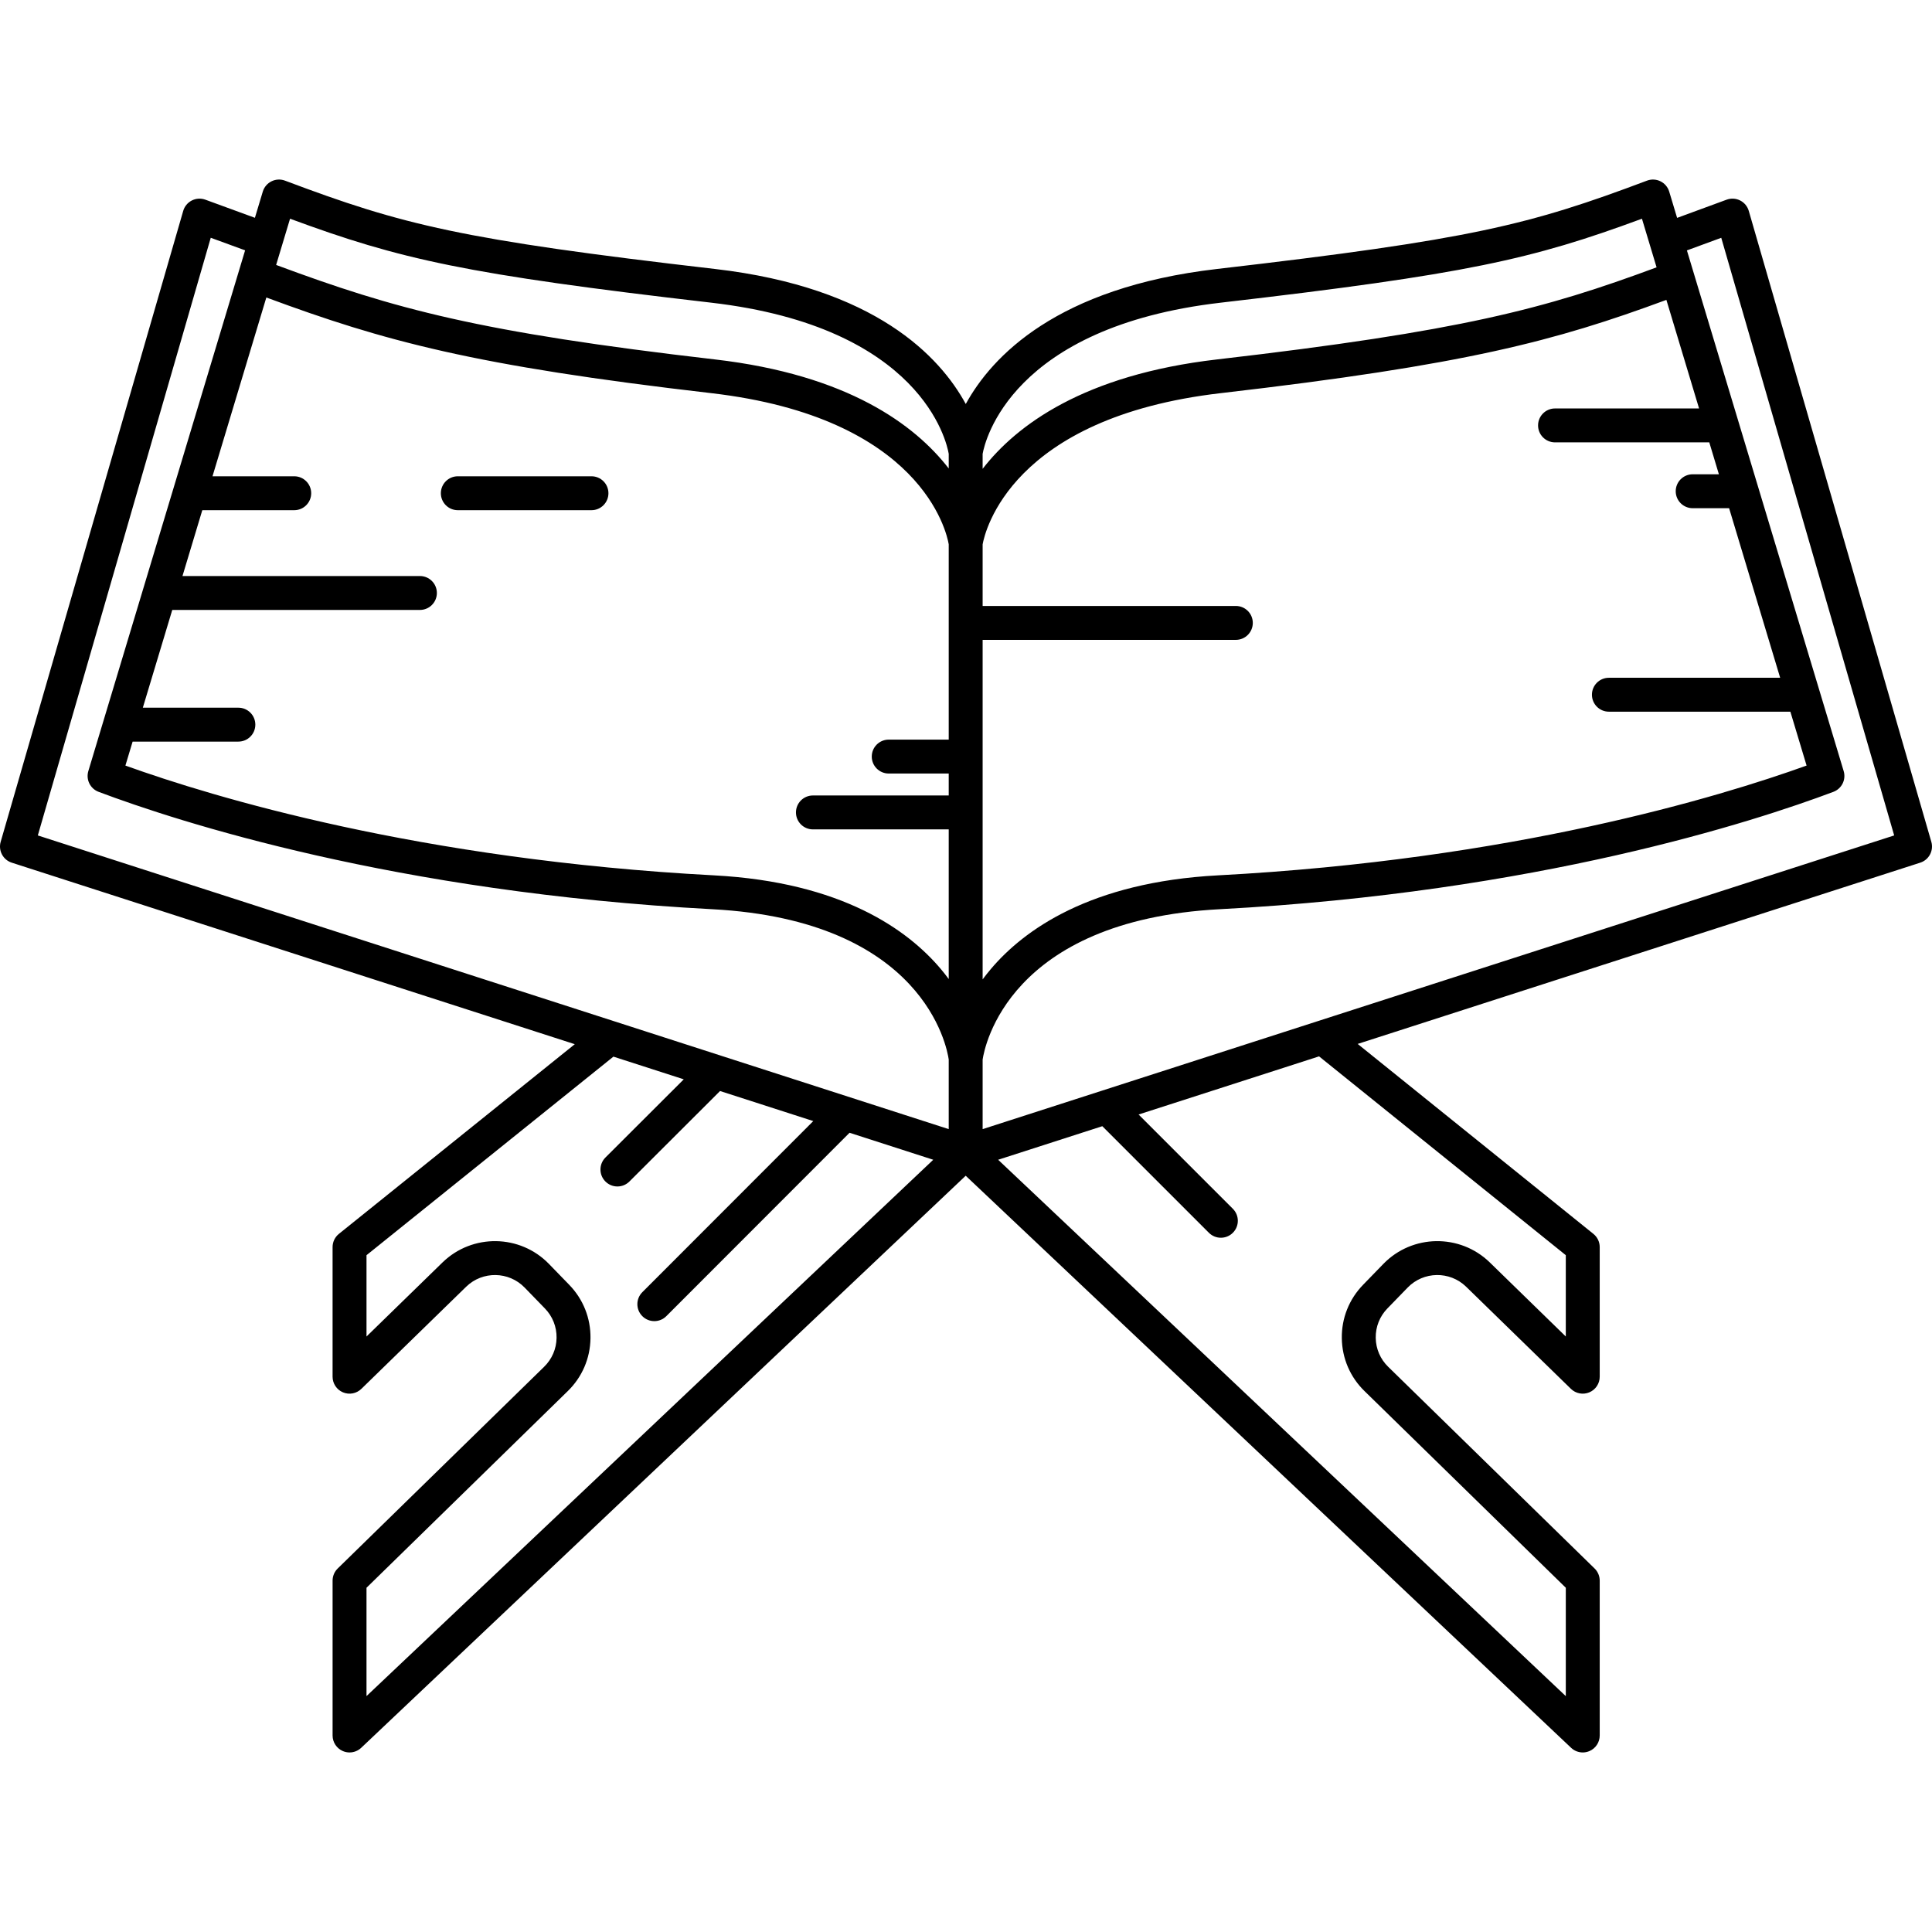
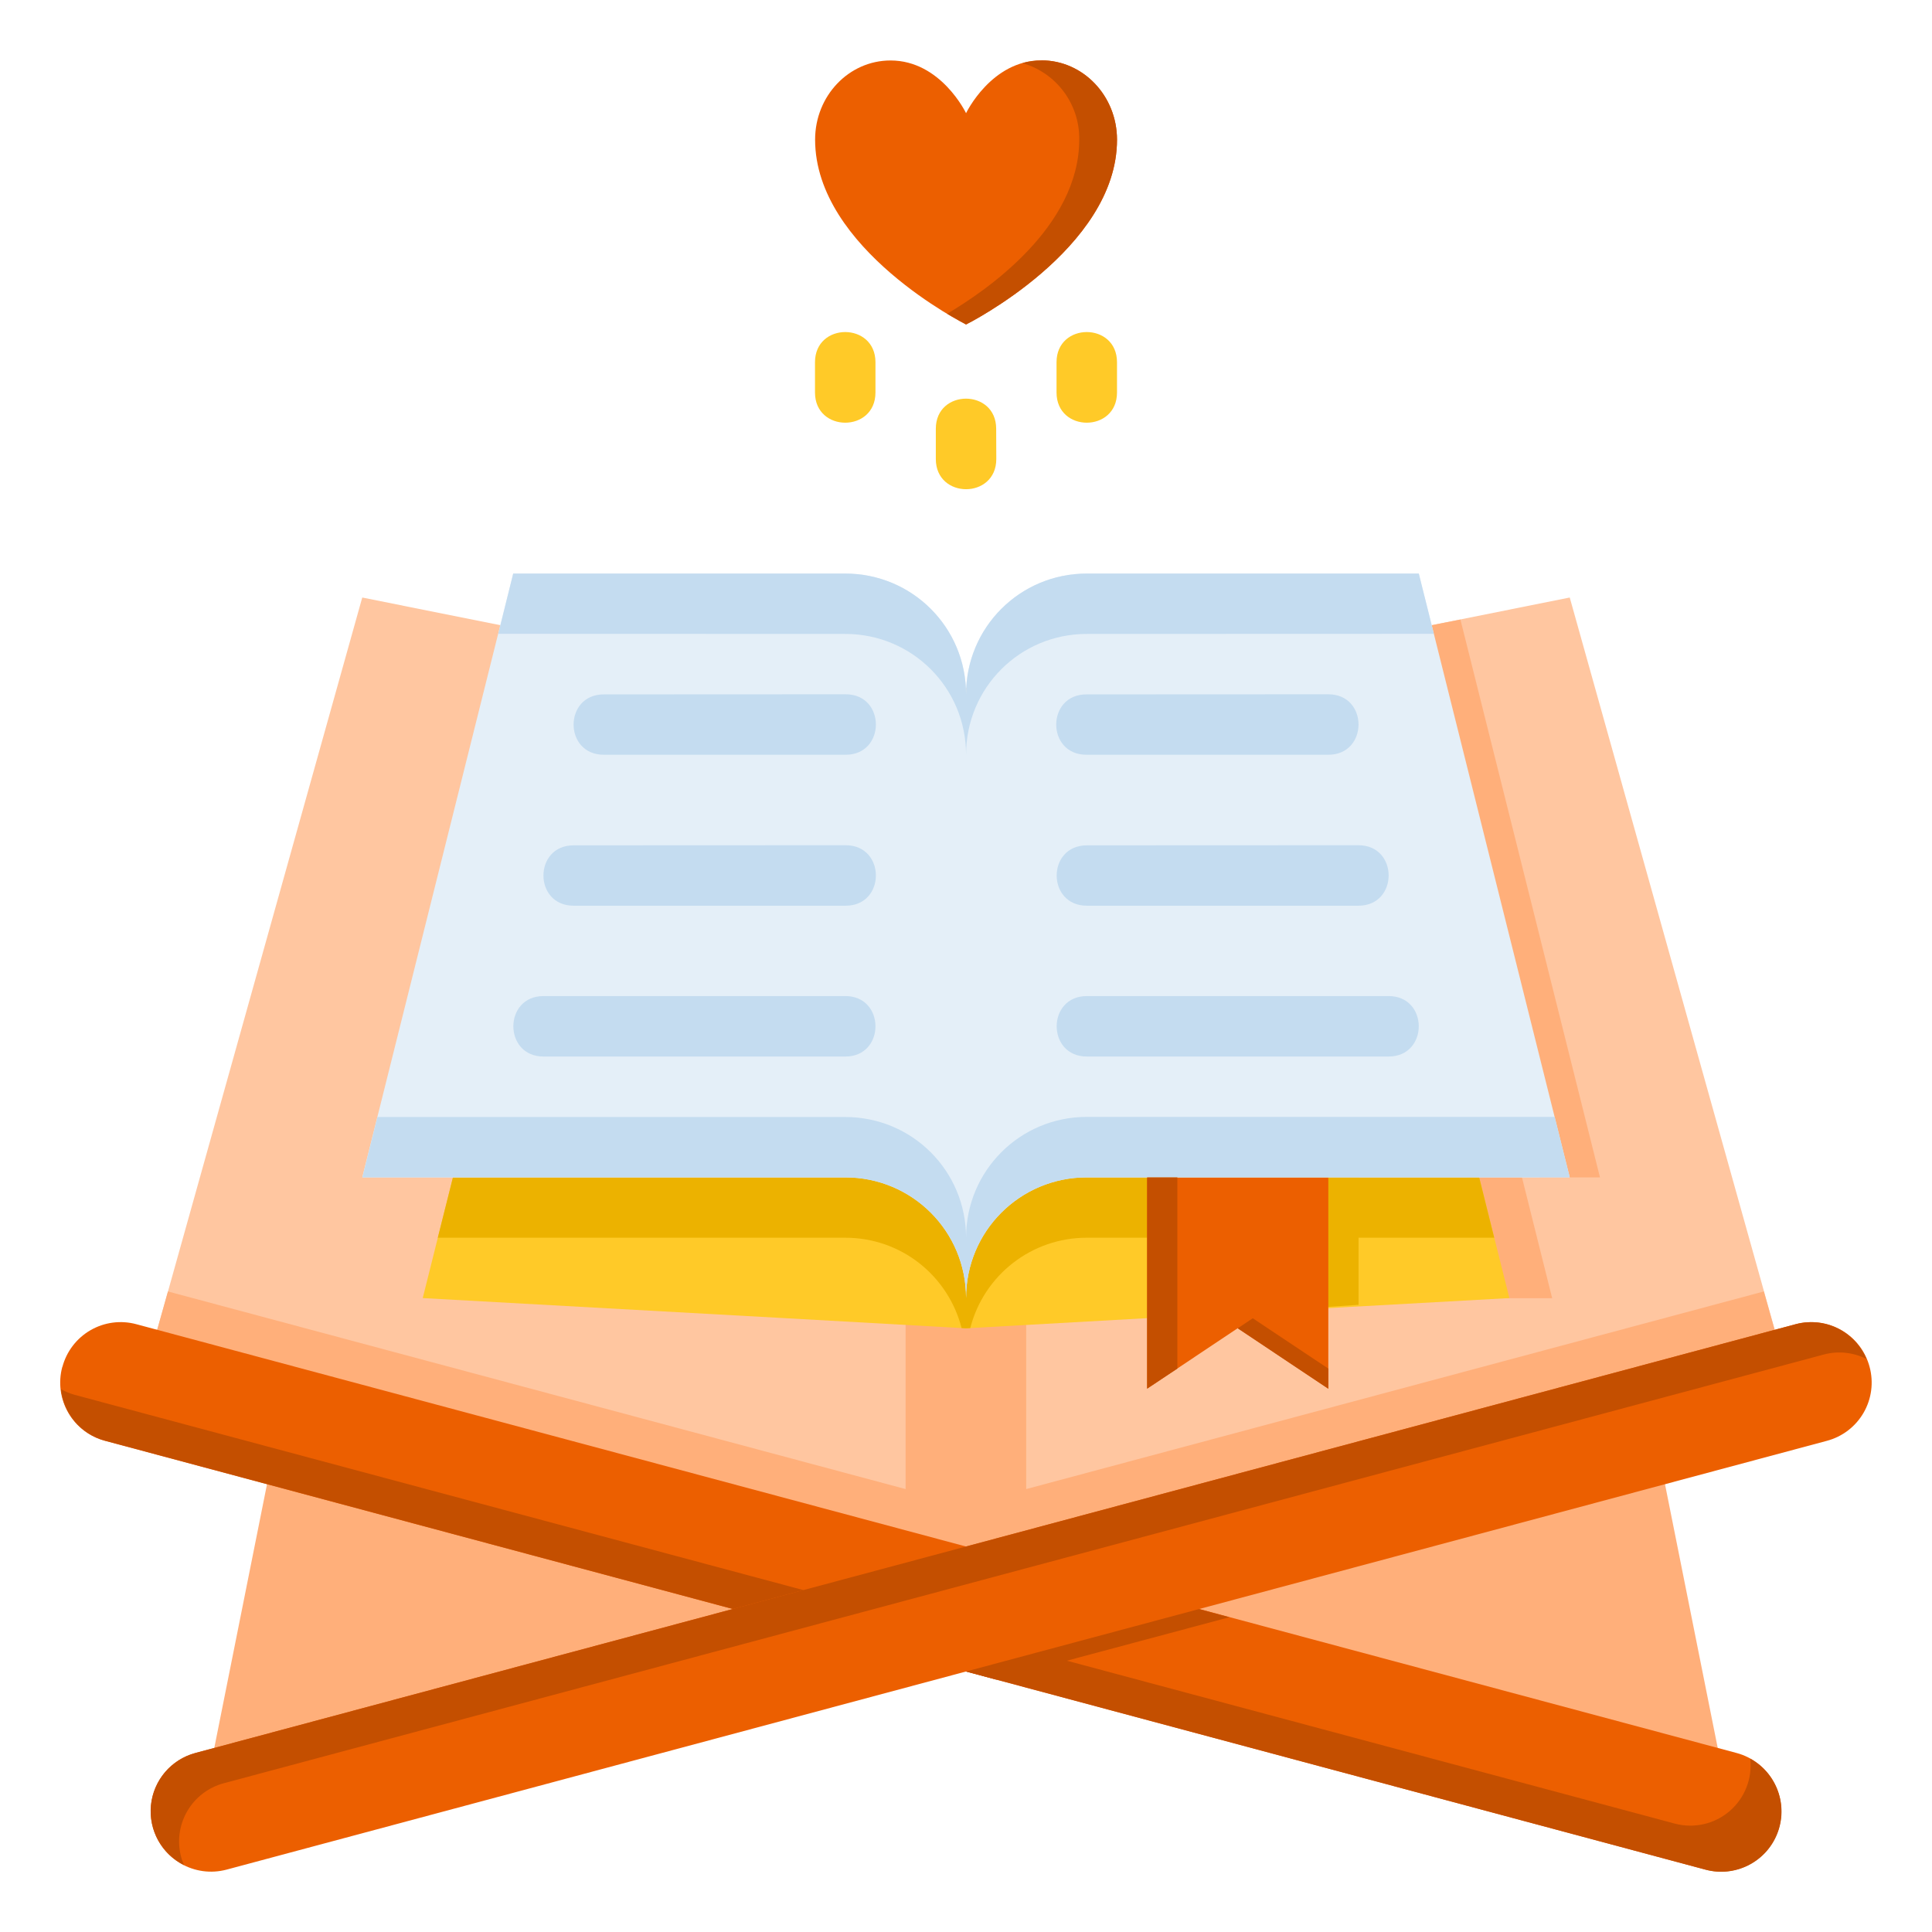
- <svg xmlns="http://www.w3.org/2000/svg" version="1.1" id="Capa_1" x="0px" y="0px" viewBox="0 0 484.228 484.228" style="enable-background:new 0 0 484.228 484.228;" xml:space="preserve">
-   <g>
-     <path d="M484.06,210.989L438.305,52.856c-0.328-1.133-1.112-2.079-2.164-2.611c-1.054-0.533-2.278-0.605-3.385-0.197l-12.411,4.561   l-1.982-6.582c-0.339-1.127-1.131-2.063-2.186-2.584c-1.055-0.522-2.279-0.583-3.381-0.168   c-29.582,11.134-44.034,14.763-107.786,22.14c-40.168,4.647-56.44,21.963-62.954,33.842c-6.469-11.884-22.678-29.195-62.839-33.842   c-63.753-7.377-78.205-11.006-107.787-22.14c-1.101-0.415-2.326-0.354-3.381,0.168c-1.055,0.521-1.847,1.457-2.186,2.584   l-1.976,6.562l-12.423-4.543c-1.105-0.403-2.332-0.331-3.382,0.201c-1.051,0.533-1.833,1.478-2.161,2.609L0.168,210.989   c-0.638,2.207,0.593,4.521,2.779,5.226l141.114,45.496l-59.117,47.54c-1.004,0.807-1.587,2.025-1.587,3.312v32.49   c0,1.709,1.023,3.252,2.599,3.916c1.574,0.664,3.394,0.32,4.617-0.872l26.274-25.606c4.096-3.976,10.665-3.88,14.64,0.216   l5.087,5.24c1.926,1.983,2.964,4.599,2.923,7.364c-0.041,2.765-1.156,5.348-3.15,7.284l-51.71,50.528   c-0.818,0.799-1.279,1.896-1.279,3.04v38.814c0,1.698,1.011,3.233,2.569,3.904c0.542,0.233,1.113,0.346,1.68,0.346   c1.066,0,2.117-0.401,2.922-1.163l151.508-143.381l151.74,143.383c0.805,0.761,1.855,1.161,2.92,1.161   c0.567,0,1.14-0.114,1.681-0.347c1.559-0.671,2.568-2.206,2.568-3.903v-38.814c0-1.144-0.461-2.24-1.279-3.04l-51.722-50.538   c-1.983-1.926-3.099-4.509-3.14-7.274c-0.041-2.765,0.997-5.38,2.923-7.364l5.087-5.24c3.976-4.096,10.542-4.193,14.634-0.223   l26.281,25.613c1.224,1.192,3.045,1.536,4.617,0.872c1.575-0.664,2.599-2.207,2.599-3.916v-32.49c0-1.286-0.582-2.503-1.583-3.309   l-59.081-47.609l140.999-45.429C483.467,215.51,484.697,213.196,484.06,210.989z M389.745,110.873h38.663l2.408,8h-6.571   c-2.348,0-4.25,1.903-4.25,4.25c0,2.347,1.902,4.25,4.25,4.25h9.131l12.796,42.5h-42.927c-2.348,0-4.25,1.903-4.25,4.25   c0,2.347,1.902,4.25,4.25,4.25h45.485l4.066,13.506c-21.982,7.912-73.793,23.604-147.522,27.514   c-32.093,1.702-48.683,13.718-56.95,23.5c-0.729,0.862-1.407,1.723-2.04,2.577v-85.096h63.461c2.348,0,4.25-1.903,4.25-4.25   c0-2.347-1.902-4.25-4.25-4.25h-63.461v-15.438c0.561-3.152,7.102-31.816,59.703-37.902c61.527-7.119,83.698-13.038,111.668-23.373   l8.193,27.212h-36.104c-2.348,0-4.25,1.903-4.25,4.25C385.495,108.97,387.398,110.873,389.745,110.873z M33.24,185.873h26.505   c2.348,0,4.25-1.903,4.25-4.25c0-2.347-1.902-4.25-4.25-4.25H35.799l7.376-24.5h62.07c2.348,0,4.25-1.903,4.25-4.25   c0-2.347-1.902-4.25-4.25-4.25H45.735l4.968-16.5h23.043c2.348,0,4.25-1.903,4.25-4.25c0-2.347-1.902-4.25-4.25-4.25H53.261   l13.492-44.813c29.514,10.936,51.988,17.089,111.488,23.974c52.74,6.103,59.033,34.906,59.543,37.888v48.952h-15.039   c-2.348,0-4.25,1.903-4.25,4.25c0,2.347,1.902,4.25,4.25,4.25h15.039v5.5h-34.039c-2.348,0-4.25,1.903-4.25,4.25   c0,2.347,1.902,4.25,4.25,4.25h34.039v37.507c-0.609-0.823-1.256-1.65-1.954-2.48c-8.23-9.784-24.779-21.805-56.876-23.507   c-73.731-3.91-125.541-19.602-147.522-27.514L33.24,185.873z M305.987,75.857c61.594-7.127,77.914-10.836,105.544-21.039   l3.669,12.187c-28.124,10.427-48.897,15.992-110.19,23.084c-33.354,3.859-50.23,16.454-58.727,27.417v-3.748   C246.851,110.584,253.41,81.941,305.987,75.857z M72.697,54.819c27.63,10.203,43.95,13.912,105.545,21.039   c52.74,6.102,59.033,34.906,59.543,37.888v3.671c-8.477-10.944-25.307-23.479-58.566-27.327   c-59.225-6.853-80.292-12.641-110.01-23.685L72.697,54.819z M52.822,59.593l8.611,3.149L22.139,193.26   c-0.645,2.141,0.479,4.415,2.572,5.203c19.769,7.441,74.328,25.204,153.794,29.418c52.999,2.811,58.835,34.556,59.279,37.671   v17.445L9.48,209.39L52.822,59.593z M91.858,397.951l50.42-49.268c3.613-3.507,5.644-8.211,5.719-13.246   c0.075-5.035-1.816-9.798-5.322-13.411l-5.087-5.24c-7.239-7.459-19.198-7.637-26.665-0.389l-19.064,18.579v-20.378l61.886-49.766   l17.631,5.685l-19.632,19.598c-1.661,1.658-1.663,4.349-0.005,6.01c0.83,0.831,1.919,1.247,3.008,1.247   c1.086,0,2.173-0.414,3.003-1.242l22.721-22.682l23.368,7.534l-42.849,42.886c-1.658,1.661-1.657,4.352,0.003,6.01   c0.83,0.829,1.917,1.244,3.004,1.244c1.088,0,2.177-0.415,3.007-1.246l45.923-45.964l20.979,6.764L91.858,425.103V397.951z    M392.445,314.595v20.381l-19.071-18.586c-7.459-7.24-19.418-7.063-26.659,0.395l-5.087,5.24   c-3.507,3.613-5.398,8.376-5.322,13.411c0.075,5.035,2.106,9.739,5.708,13.236l50.432,49.278v27.162L250.173,290.676l26.105-8.411   l26.712,26.712c0.829,0.83,1.917,1.245,3.005,1.245s2.176-0.415,3.005-1.245c1.66-1.66,1.66-4.351,0-6.011l-23.63-23.63   l45.233-14.574L392.445,314.595z M246.284,282.998v-17.436c0.469-3.178,6.484-34.874,59.44-37.682   c79.464-4.214,134.024-21.977,153.794-29.418c2.093-0.788,3.217-3.062,2.572-5.203L422.8,62.762l8.607-3.163l43.341,149.79   L246.284,282.998z" />
-     <path d="M148.245,119.373h-33.5c-2.348,0-4.25,1.903-4.25,4.25c0,2.347,1.902,4.25,4.25,4.25h33.5c2.348,0,4.25-1.903,4.25-4.25   C152.495,121.276,150.593,119.373,148.245,119.373z" />
-   </g>
+ <svg xmlns="http://www.w3.org/2000/svg" width="64" height="64" viewBox="0 0 16.933 16.933" id="quran">
+   <path fill="#ffaf7a" d="m2.733 12.719 4.142 1.385-5.023 1.346.546-2.731z" />
+   <path fill="#ffc6a0" d="m3.175 5.237-1.852 6.615 7.144 1.914 7.143-1.914-1.852-6.615-1.323.265-3.968.527-3.97-.527Z" />
+   <path fill="#ffaf7a" d="m12.8 5.43-.365.072-.14.019 1.199 4.798h.529zm-4.863.528v7.093l-6.465-1.732-.15.533 7.145 1.914V6.03zm6.264 6.76-4.143 1.386 5.023 1.346-.546-2.731zm-.597-1.34-.265-1.06h-.484l.22 1.06z" />
+   <path fill="#ffaf7a" d="M8.994 5.958v7.093l6.465-1.732.15.533-7.144 1.914V6.03Z" />
+   <path fill="#ec5f00" d="M.547 11.98a.528.528 0 0 1 .648-.374l14.025 3.758a.528.528 0 1 1-.273 1.022L.92 12.628a.528.528 0 0 1-.374-.648Z" />
+   <path fill="#c44f00" d="M.534 12.175c.023.21.17.394.387.452l14.025 3.759a.528.528 0 0 0 .394-.972.528.528 0 0 1-.661.569L.654 12.225a.531.531 0 0 1-.12-.05z" />
+   <path fill="#ffca28" d="m3.97 10.319-.265 1.058 3.193.177 1.569.088 1.568-.088 3.194-.177-.265-1.058z" />
+   <path fill="#ecb200" d="m11.377 11.472.53-.036v-1.117h-.53" />
+   <path fill="#ecb200" d="m3.97 10.319-.133.529h3.571c.494 0 .903.336 1.02.792l.039.002.037-.002a1.053 1.053 0 0 1 1.021-.792h3.571l-.132-.53z" />
+   <path fill="#ec5f00" d="M10.054 10.319v1.852l.794-.53.794.53v-1.852z" />
+   <path fill="#e4eff8" d="M9.525 5.027h2.91l1.323 5.292H9.525c-.586 0-1.058.472-1.058 1.058 0-.586-.472-1.058-1.059-1.058H3.175l1.323-5.292h2.91c.587 0 1.059.472 1.059 1.058 0-.586.472-1.058 1.058-1.058z" />
+   <path fill="#c4dcf0" d="m3.308 9.79-.132.529h4.232c.587 0 1.059.472 1.059 1.058 0-.586.472-1.058 1.058-1.058h4.233l-.132-.53H9.525c-.586 0-1.058.473-1.058 1.059 0-.586-.472-1.058-1.059-1.058zm1.19-4.763-.131.528 3.041.001c.587 0 1.059.472 1.059 1.059 0-.587.472-1.059 1.058-1.059l3.042-.001-.132-.528h-2.91c-.586 0-1.058.472-1.058 1.058 0-.586-.472-1.058-1.059-1.058z" />
+   <path fill="#c44f00" d="m8.731 13.626-2.044.548 2.044.547 2.044-.547z" />
+   <path fill="#ec5f00" d="M16.386 11.98a.528.528 0 0 0-.648-.374L1.713 15.364a.528.528 0 1 0 .274 1.022l14.025-3.758a.528.528 0 0 0 .374-.648z" />
+   <path fill="#c44f00" d="M15.844 11.589a.533.533 0 0 0-.106.017L1.713 15.364a.528.528 0 0 0-.1.983c-.009-.023-.019-.046-.025-.07a.528.528 0 0 1 .374-.648l14.025-3.758a.525.525 0 0 1 .372.04.526.526 0 0 0-.515-.322z" />
+   <path fill="#c4dcf0" d="M5.292 6.086c-.353 0-.353.529 0 .529h2.12c.353 0 .353-.53 0-.53zm4.23 0c-.353 0-.353.529 0 .529h2.12c.353 0 .353-.53 0-.53zM5.027 7.409c-.352 0-.352.529 0 .529h2.385c.353 0 .353-.53 0-.53zm4.499 0c-.353 0-.353.529 0 .529h2.38c.353 0 .353-.53 0-.53zM4.764 8.73c-.353 0-.353.53 0 .53h2.645c.352 0 .352-.53 0-.53zm4.762 0c-.353 0-.353.53 0 .53h2.644c.353 0 .353-.53 0-.53z" color="#000" font-family="sans-serif" font-weight="400" overflow="visible" style="line-height:normal;font-variant-ligatures:normal;font-variant-position:normal;font-variant-caps:normal;font-variant-numeric:normal;font-variant-alternates:normal;font-feature-settings:normal;text-indent:0;text-align:start;text-decoration-line:none;text-decoration-style:solid;text-decoration-color:#000;text-transform:none;text-orientation:mixed;shape-padding:0;isolation:auto;mix-blend-mode:normal" />
+   <path fill="#ec5f00" d="M7.805.53c-.365 0-.661.31-.661.694 0 .959 1.323 1.62 1.323 1.62s1.324-.661 1.323-1.62c0-.384-.297-.695-.662-.695-.44 0-.661.463-.661.463S8.247.53 7.805.53z" />
+   <path fill="#c44f00" d="M9.128.53c-.06 0-.115.008-.167.023a.687.687 0 0 1 .498.67c0 .768-.819 1.327-1.158 1.527.085.05.166.094.166.094s1.324-.661 1.323-1.62c0-.384-.297-.695-.662-.695z" />
+   <path fill="#ffca28" d="M8.731 3.758c0-.352-.529-.352-.529 0v.265c0 .353.53.353.53 0zm1.059-.583c0-.353-.53-.353-.53 0v.265c0 .353.53.353.53 0zm-2.117 0c0-.353-.53-.353-.53 0v.265c0 .353.53.353.53 0z" color="#000" font-family="sans-serif" font-weight="400" overflow="visible" style="line-height:normal;font-variant-ligatures:normal;font-variant-position:normal;font-variant-caps:normal;font-variant-numeric:normal;font-variant-alternates:normal;font-feature-settings:normal;text-indent:0;text-align:start;text-decoration-line:none;text-decoration-style:solid;text-decoration-color:#000;text-transform:none;text-orientation:mixed;shape-padding:0;isolation:auto;mix-blend-mode:normal" />
+   <path fill="#c44f00" d="M10.054 10.319v1.852l.265-.176v-1.676zm.926 1.235-.132.088.794.53v-.177z" />
</svg>
